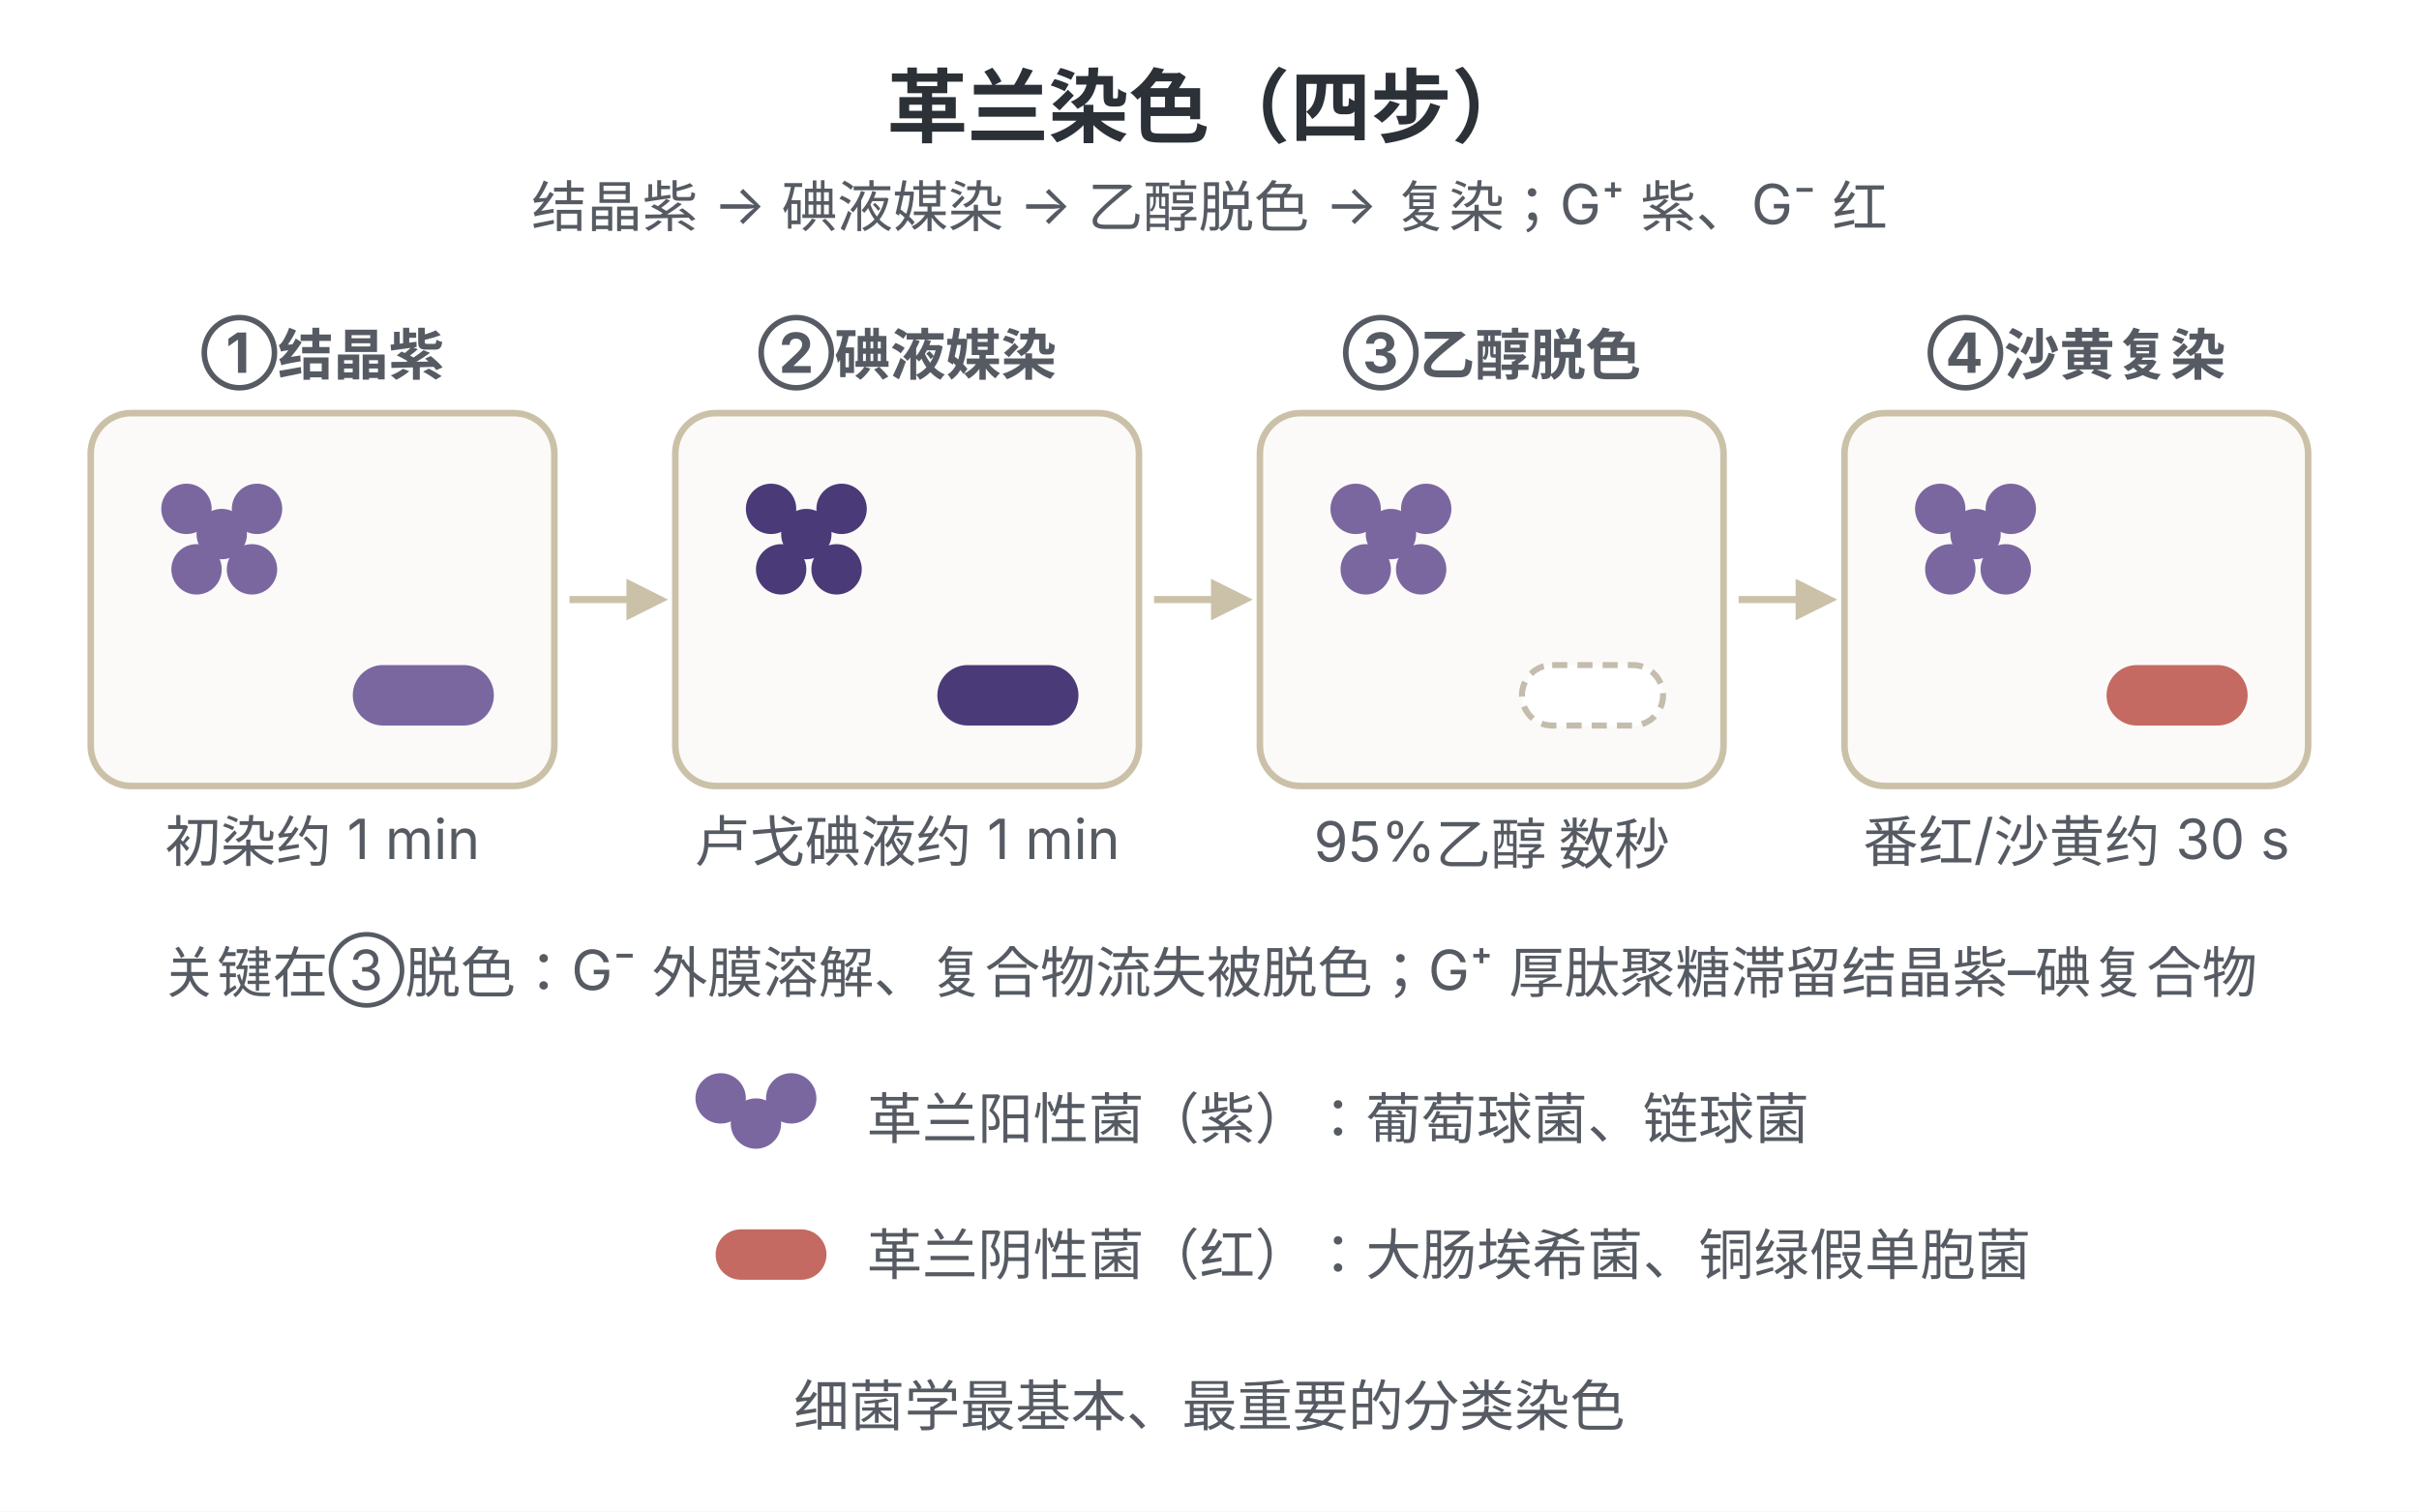
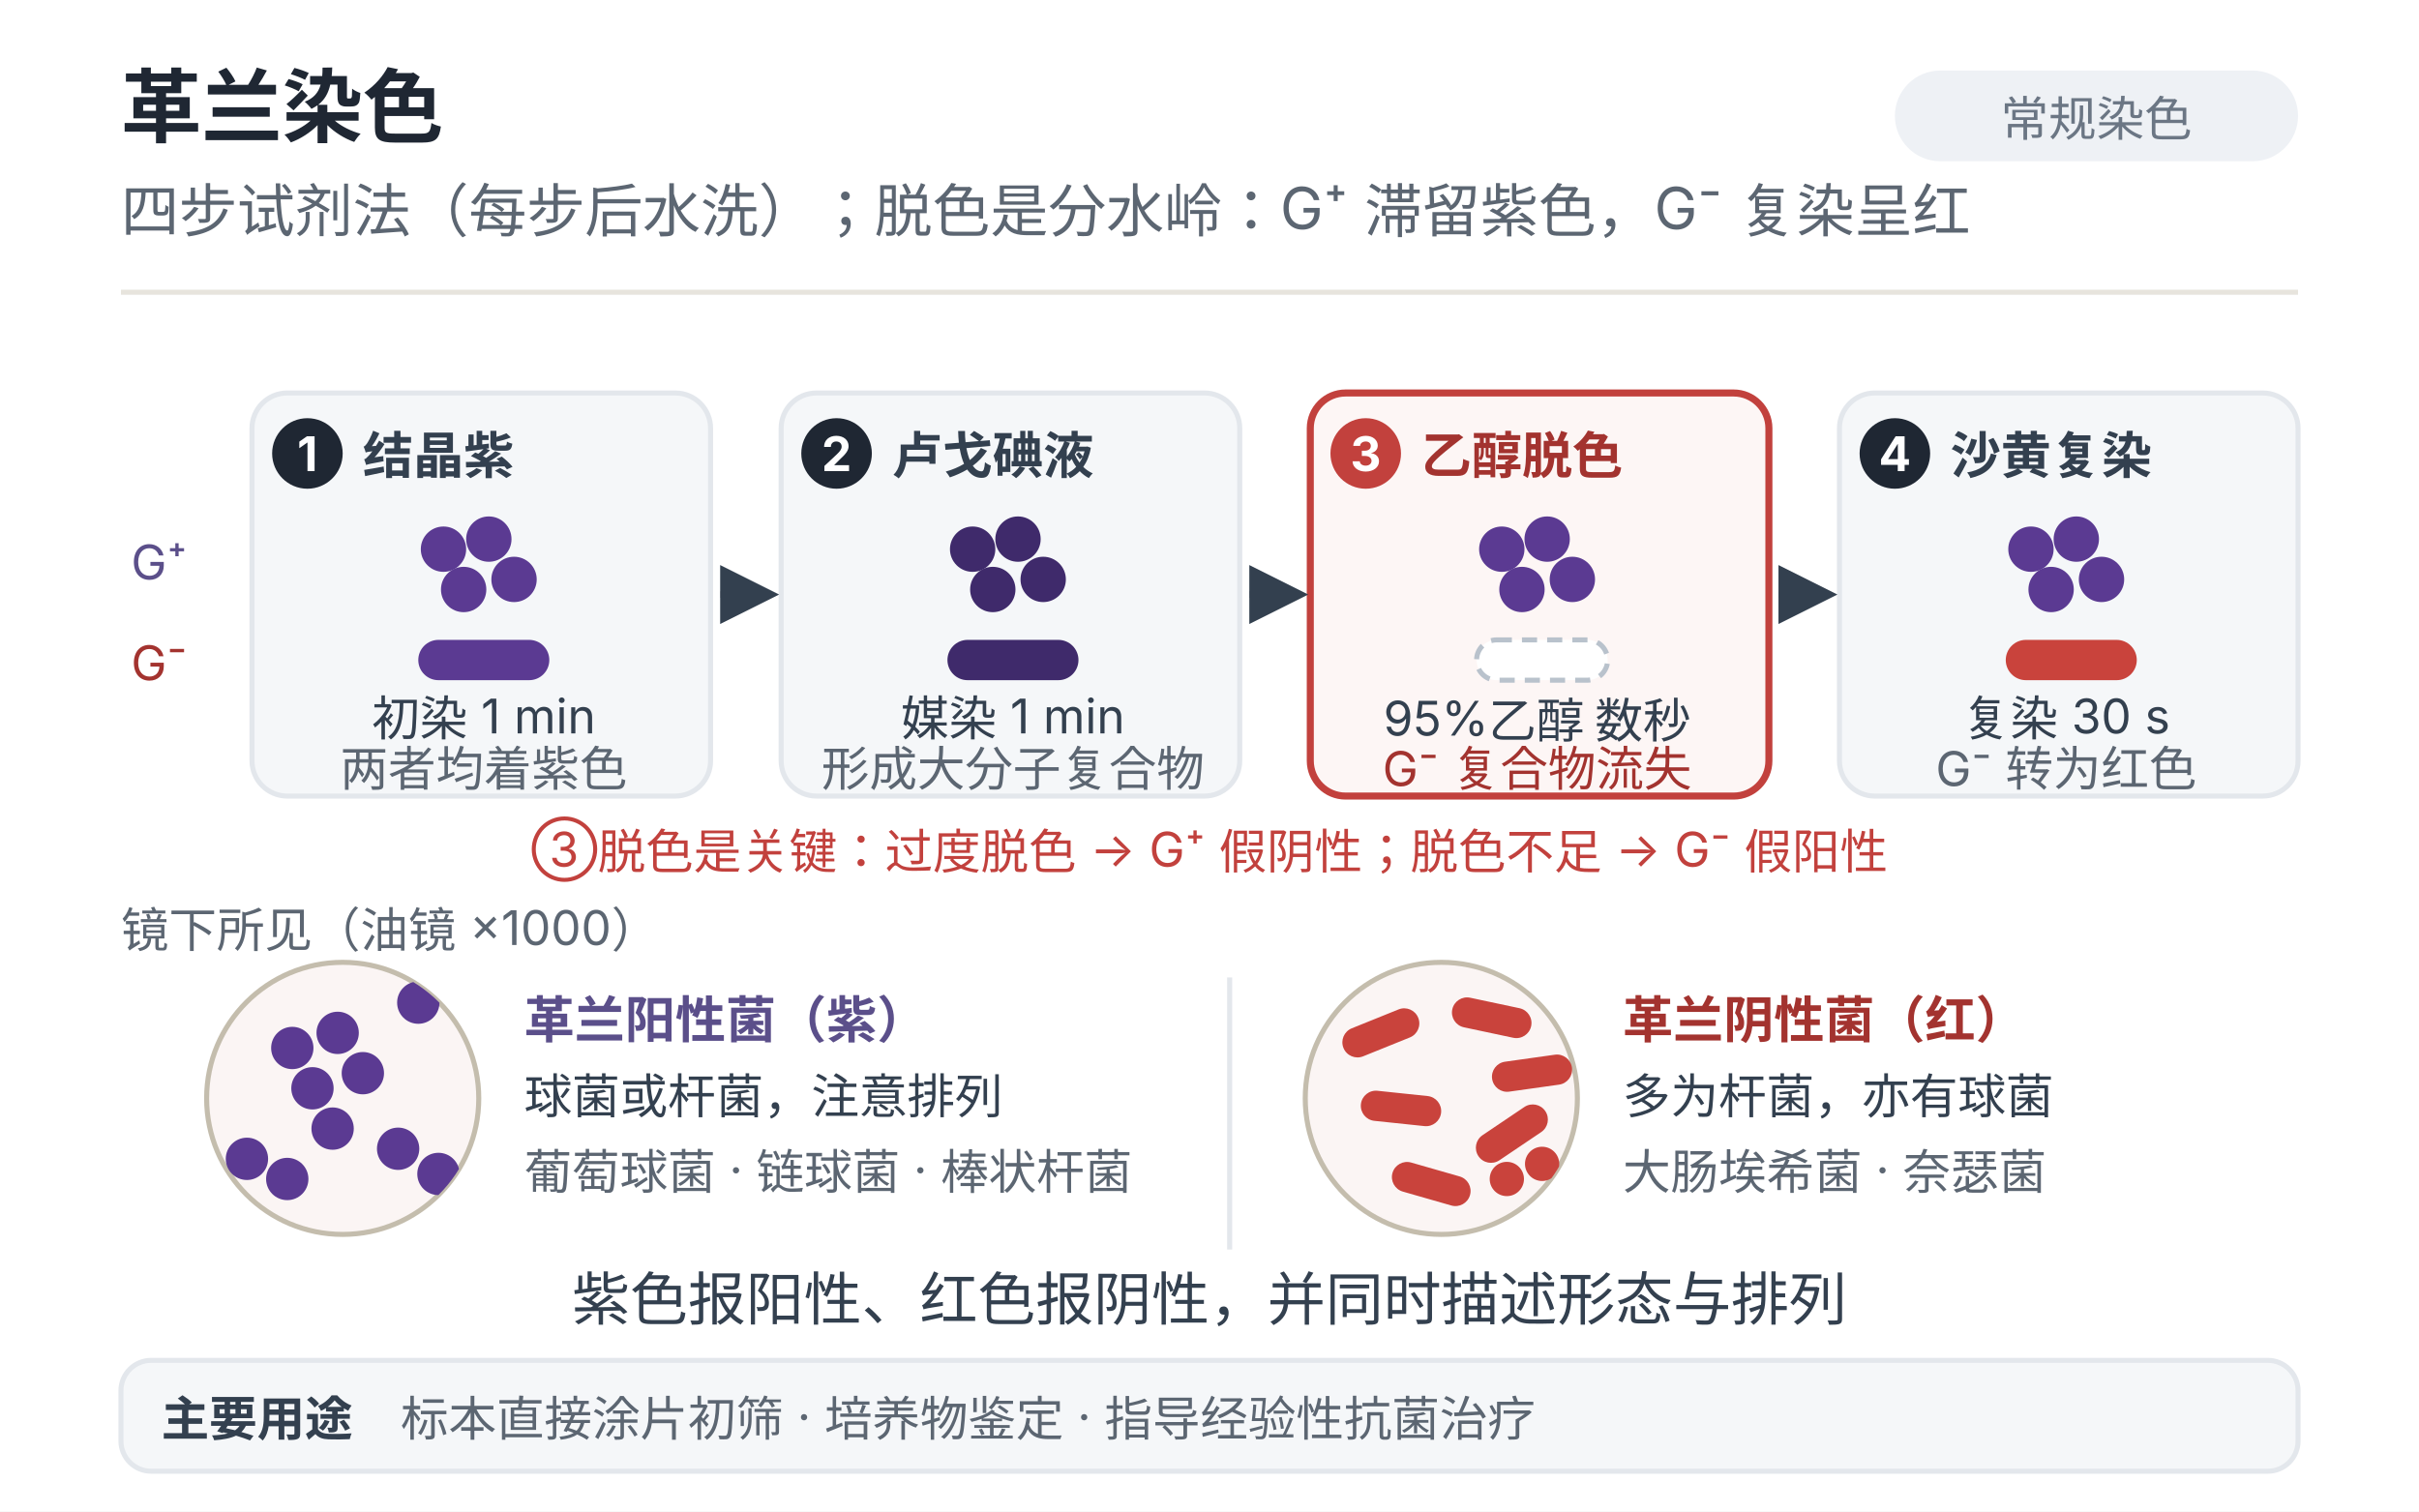
- <svg xmlns="http://www.w3.org/2000/svg" role="img" viewBox="0 0 480 300" font-family="-apple-system,'PingFang SC','Microsoft YaHei',sans-serif">
+ <svg xmlns="http://www.w3.org/2000/svg" viewBox="0 0 480 300" role="img" font-family="-apple-system,'PingFang SC','Microsoft YaHei',sans-serif">
+   <defs>
+     <marker id="arr" markerWidth="9" markerHeight="9" refX="7" refY="4.5" orient="auto">
+       <path d="M0,0 L9,4.5 L0,9 z" fill="#33404f" />
+     </marker>
+     <clipPath id="fldA">
+       <circle cx="68" cy="218" r="27" />
+     </clipPath>
+     <clipPath id="fldB">
+       <circle cx="286" cy="218" r="27" />
+     </clipPath>
+   </defs>
  <rect width="480" height="300" fill="#ffffff" />
-   <text x="240" y="27" text-anchor="middle" font-size="16" font-weight="700" fill="#2c3138">革兰染色（四步）</text>
-   <text x="240" y="45" text-anchor="middle" font-size="11" fill="#565b63">结晶紫 → 碘液媒染 → 乙醇脱色 → 复染；G⁺ 紫、G⁻ 红</text>
-   <text x="64" y="74" text-anchor="middle" font-size="11" font-weight="700" fill="#565b63">①结晶紫</text>
-   <rect x="18" y="82" width="92" height="74" rx="8" fill="#fbfaf8" stroke="#cbc1a8" stroke-width="1.3" />
-   <g fill="#7a67a0">
-     <circle cx="44" cy="106" r="5" />
-     <circle cx="37" cy="101" r="5" />
-     <circle cx="51" cy="101" r="5" />
-     <circle cx="39" cy="113" r="5" />
-     <circle cx="50" cy="113" r="5" />
+   <text x="24" y="27" font-size="16" font-weight="700" fill="#1f2733">革兰染色</text>
+   <rect x="376" y="14" width="80" height="18" rx="9" fill="#eef1f5" />
+   <text x="416" y="27" text-anchor="middle" font-size="9.5" fill="#6b7684">常规染色</text>
+   <text x="24" y="46" font-size="11.5" fill="#5c6672">四步试剂法（每步后水洗）；脱色是分水岭：G⁺ 滞留紫色，G⁻ 复染呈红</text>
+   <line x1="24" y1="58" x2="456" y2="58" stroke="#e7e4dd" />
+   <text x="26" y="115" font-size="9.5" fill="#5b4f8a">G⁺</text>
+   <text x="26" y="135" font-size="9.5" fill="#a3332f">G⁻</text>
+   <rect x="50" y="78" width="91" height="80" rx="7" fill="#f5f7f9" stroke="#e3e7ec" />
+   <circle cx="61" cy="90" r="7" fill="#1f2733" />
+   <text x="61" y="93.5" text-anchor="middle" font-size="9.5" font-weight="700" fill="#ffffff">1</text>
+   <text x="72" y="94" font-size="10" font-weight="600" fill="#33404f">结晶紫</text>
+   <g fill="#5b3a92">
+     <circle cx="88" cy="109" r="4.5" />
+     <circle cx="97" cy="107" r="4.5" />
+     <circle cx="92" cy="117" r="4.5" />
+     <circle cx="102" cy="115" r="4.5" />
  </g>
-   <rect x="70" y="132" width="28" height="12" rx="6" fill="#7a67a0" />
-   <text x="64" y="171" text-anchor="middle" font-size="11" fill="#565b63">初染约 1 min</text>
-   <text x="180" y="74" text-anchor="middle" font-size="11" font-weight="700" fill="#565b63">②碘液媒染</text>
-   <rect x="134" y="82" width="92" height="74" rx="8" fill="#fbfaf8" stroke="#cbc1a8" stroke-width="1.3" />
-   <g fill="#4a3b78">
-     <circle cx="160" cy="106" r="5" />
-     <circle cx="153" cy="101" r="5" />
-     <circle cx="167" cy="101" r="5" />
-     <circle cx="155" cy="113" r="5" />
-     <circle cx="166" cy="113" r="5" />
+   <rect x="83" y="127" width="26" height="8" rx="4" fill="#5b3a92" />
+   <text x="96" y="146" text-anchor="middle" font-size="9.5" fill="#33404f">初染 1 min</text>
+   <text x="96" y="156" text-anchor="middle" font-size="9.5" fill="#5c6672">两者均着紫色</text>
+   <rect x="155" y="78" width="91" height="80" rx="7" fill="#f5f7f9" stroke="#e3e7ec" />
+   <circle cx="166" cy="90" r="7" fill="#1f2733" />
+   <text x="166" y="93.5" text-anchor="middle" font-size="9.5" font-weight="700" fill="#ffffff">2</text>
+   <text x="177" y="94" font-size="10" font-weight="600" fill="#33404f">卢戈碘液</text>
+   <g fill="#3f2a6b">
+     <circle cx="193" cy="109" r="4.5" />
+     <circle cx="202" cy="107" r="4.5" />
+     <circle cx="197" cy="117" r="4.5" />
+     <circle cx="207" cy="115" r="4.5" />
  </g>
-   <rect x="186" y="132" width="28" height="12" rx="6" fill="#4a3b78" />
-   <text x="180" y="171" text-anchor="middle" font-size="11" fill="#565b63">卢戈碘液约 1 min</text>
-   <text x="296" y="74" text-anchor="middle" font-size="11" font-weight="700" fill="#565b63">③乙醇脱色</text>
-   <rect x="250" y="82" width="92" height="74" rx="8" fill="#fbfaf8" stroke="#cbc1a8" stroke-width="1.3" />
-   <g fill="#7a67a0">
-     <circle cx="276" cy="106" r="5" />
-     <circle cx="269" cy="101" r="5" />
-     <circle cx="283" cy="101" r="5" />
-     <circle cx="271" cy="113" r="5" />
-     <circle cx="282" cy="113" r="5" />
+   <rect x="188" y="127" width="26" height="8" rx="4" fill="#3f2a6b" />
+   <text x="201" y="146" text-anchor="middle" font-size="9.5" fill="#33404f">媒染 1 min</text>
+   <text x="201" y="156" text-anchor="middle" font-size="9.5" fill="#5c6672">形成大分子复合物</text>
+   <rect x="260" y="78" width="91" height="80" rx="7" fill="#fdf6f5" stroke="#c2413d" stroke-width="1.4" />
+   <circle cx="271" cy="90" r="7" fill="#c2413d" />
+   <text x="271" y="93.5" text-anchor="middle" font-size="9.5" font-weight="700" fill="#ffffff">3</text>
+   <text x="282" y="94" font-size="10" font-weight="600" fill="#a3332f">乙醇脱色</text>
+   <g fill="#5b3a92">
+     <circle cx="298" cy="109" r="4.5" />
+     <circle cx="307" cy="107" r="4.5" />
+     <circle cx="302" cy="117" r="4.5" />
+     <circle cx="312" cy="115" r="4.5" />
  </g>
-   <rect x="302" y="132" width="28" height="12" rx="6" fill="#ffffff" stroke="#c4bdad" stroke-width="1.2" stroke-dasharray="3 2" />
-   <text x="296" y="171" text-anchor="middle" font-size="11" fill="#565b63">95%乙醇 数秒</text>
-   <text x="412" y="74" text-anchor="middle" font-size="11" font-weight="700" fill="#565b63">④沙黄复染</text>
-   <rect x="366" y="82" width="92" height="74" rx="8" fill="#fbfaf8" stroke="#cbc1a8" stroke-width="1.3" />
-   <g fill="#7a67a0">
-     <circle cx="392" cy="106" r="5" />
-     <circle cx="385" cy="101" r="5" />
-     <circle cx="399" cy="101" r="5" />
-     <circle cx="387" cy="113" r="5" />
-     <circle cx="398" cy="113" r="5" />
+   <rect x="293" y="127" width="26" height="8" rx="4" fill="#ffffff" stroke="#b9c2cc" stroke-dasharray="3,2" />
+   <text x="305" y="146" text-anchor="middle" font-size="9.5" fill="#33404f">95%乙醇 数秒</text>
+   <text x="305" y="156" text-anchor="middle" font-size="9.5" fill="#a3332f">G⁻ 复合物流失</text>
+   <rect x="365" y="78" width="91" height="80" rx="7" fill="#f5f7f9" stroke="#e3e7ec" />
+   <circle cx="376" cy="90" r="7" fill="#1f2733" />
+   <text x="376" y="93.5" text-anchor="middle" font-size="9.5" font-weight="700" fill="#ffffff">4</text>
+   <text x="387" y="94" font-size="10" font-weight="600" fill="#33404f">沙黄复染</text>
+   <g fill="#5b3a92">
+     <circle cx="403" cy="109" r="4.5" />
+     <circle cx="412" cy="107" r="4.5" />
+     <circle cx="407" cy="117" r="4.5" />
+     <circle cx="417" cy="115" r="4.5" />
  </g>
-   <rect x="418" y="132" width="28" height="12" rx="6" fill="#c46a62" />
-   <text x="412" y="171" text-anchor="middle" font-size="11" fill="#565b63">番红/沙黄约 30 s</text>
-   <g stroke="#cbc1a8" stroke-width="1.4" fill="#cbc1a8">
-     <line x1="113" y1="119" x2="129" y2="119" />
-     <polygon points="131,119 125,116 125,122" />
-     <line x1="229" y1="119" x2="245" y2="119" />
-     <polygon points="247,119 241,116 241,122" />
-     <line x1="345" y1="119" x2="361" y2="119" />
-     <polygon points="363,119 357,116 357,122" />
+   <rect x="398" y="127" width="26" height="8" rx="4" fill="#c9433c" />
+   <text x="410" y="146" text-anchor="middle" font-size="9.5" fill="#33404f">复染 30 s</text>
+   <text x="410" y="156" text-anchor="middle" font-size="9.5" fill="#5c6672">G⁻ 转为红色</text>
+   <g stroke="#33404f" stroke-width="1.3">
+     <line x1="143" y1="118" x2="152" y2="118" marker-end="url(#arr)" />
+     <line x1="248" y1="118" x2="257" y2="118" marker-end="url(#arr)" />
+     <line x1="353" y1="118" x2="362" y2="118" marker-end="url(#arr)" />
  </g>
-   <text x="240" y="197" text-anchor="middle" font-size="11" fill="#565b63">关键在③脱色：G⁻ 外膜溶解、复合物流失被脱色；G⁺ 厚肽聚糖滞留结晶紫–碘复合物</text>
-   <g>
-     <circle cx="150" cy="223" r="5" fill="#7a67a0" />
-     <circle cx="143" cy="218" r="5" fill="#7a67a0" />
-     <circle cx="157" cy="218" r="5" fill="#7a67a0" />
-     <text x="172" y="226" font-size="11" fill="#565b63">革兰阳性菌（紫）：葡萄球菌、链球菌</text>
+   <text x="240" y="172" text-anchor="middle" font-size="9.5" fill="#c2413d">③脱色是关键：过度脱色 → G⁺ 假阴性；脱色不足 → G⁻ 假阳性</text>
+   <text x="24" y="188" font-size="9.5" fill="#5c6672">镜下所见（油镜 ×1000）</text>
+   <line x1="244" y1="194" x2="244" y2="248" stroke="#e3e7ec" />
+   <circle cx="68" cy="218" r="27" fill="#fbf5f4" stroke="#c4bdad" />
+   <g clip-path="url(#fldA)" fill="#5b3a92">
+     <circle cx="58" cy="208" r="4.2" />
+     <circle cx="67" cy="205" r="4.2" />
+     <circle cx="62" cy="216" r="4.2" />
+     <circle cx="72" cy="213" r="4.2" />
+     <circle cx="66" cy="224" r="4.2" />
+     <circle cx="79" cy="228" r="4.2" />
+     <circle cx="87" cy="233" r="4.2" />
+     <circle cx="49" cy="230" r="4.2" />
+     <circle cx="57" cy="234" r="4.2" />
+     <circle cx="83" cy="199" r="4.2" />
  </g>
-   <g>
-     <rect x="142" y="244" width="22" height="10" rx="5" fill="#c46a62" />
-     <text x="172" y="253" font-size="11" fill="#565b63">革兰阴性菌（红）：大肠埃希菌、铜绿假单胞菌</text>
+   <text x="104" y="206" font-size="10" font-weight="700" fill="#5b4f8a">革兰阳性菌（紫）</text>
+   <text x="104" y="221" font-size="9.5" fill="#33404f">球菌或杆菌，注意排列</text>
+   <text x="104" y="236" font-size="9.5" fill="#5c6672">葡萄球菌 · 链球菌 · 棒状杆菌</text>
+   <circle cx="286" cy="218" r="27" fill="#fbf5f4" stroke="#c4bdad" />
+   <g clip-path="url(#fldB)" fill="#c9433c">
+     <rect x="266" y="202" width="16" height="6" rx="3" transform="rotate(-22 274 205)" />
+     <rect x="288" y="199" width="16" height="6" rx="3" transform="rotate(12 296 202)" />
+     <rect x="270" y="217" width="16" height="6" rx="3" transform="rotate(6 278 220)" />
+     <rect x="292" y="222" width="16" height="6" rx="3" transform="rotate(-34 300 225)" />
+     <rect x="276" y="232" width="16" height="6" rx="3" transform="rotate(16 284 235)" />
+     <rect x="296" y="210" width="16" height="6" rx="3" transform="rotate(-8 304 213)" />
+     <circle cx="299" cy="234" r="3.4" />
+     <circle cx="306" cy="231" r="3.4" />
  </g>
-   <text x="240" y="283" text-anchor="middle" font-size="11" fill="#565b63">细菌学最基本、最重要的分类染色</text>
+   <text x="322" y="206" font-size="10" font-weight="700" fill="#a3332f">革兰阴性菌（红）</text>
+   <text x="322" y="221" font-size="9.5" fill="#33404f">多为杆菌，亦有球菌</text>
+   <text x="322" y="236" font-size="9.5" fill="#5c6672">大肠埃希菌 · 奈瑟菌</text>
+   <text x="240" y="262" text-anchor="middle" font-size="11.5" fill="#33404f">紫色报阳性、红色报阴性，并同时描述形态与排列</text>
+   <rect x="24" y="270" width="432" height="22" rx="6" fill="#f5f7f9" stroke="#e3e7ec" />
+   <text x="32" y="285" font-size="9.5" fill="#5c6672">
+     <tspan font-weight="700" fill="#33404f">主要用途</tspan>　标本直接涂片初筛 · 培养物鉴定 · 指导经验性抗菌治疗</text>
</svg>
